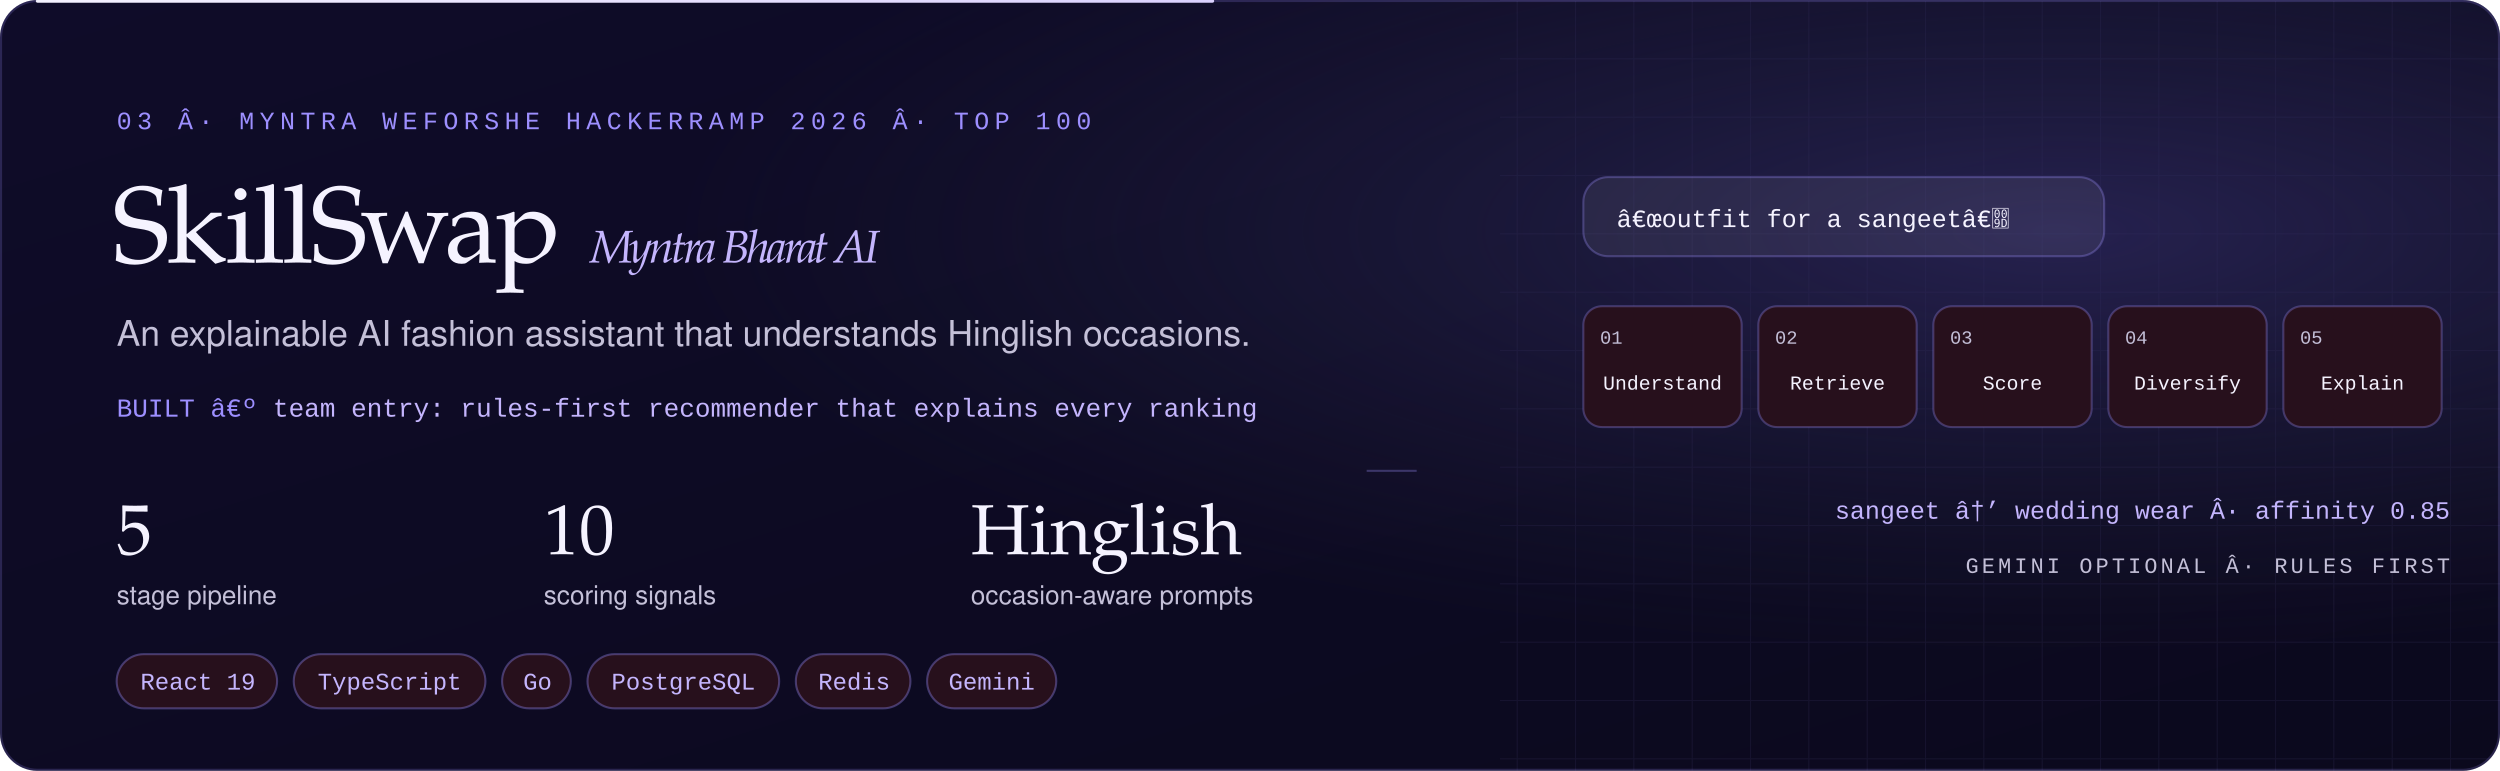
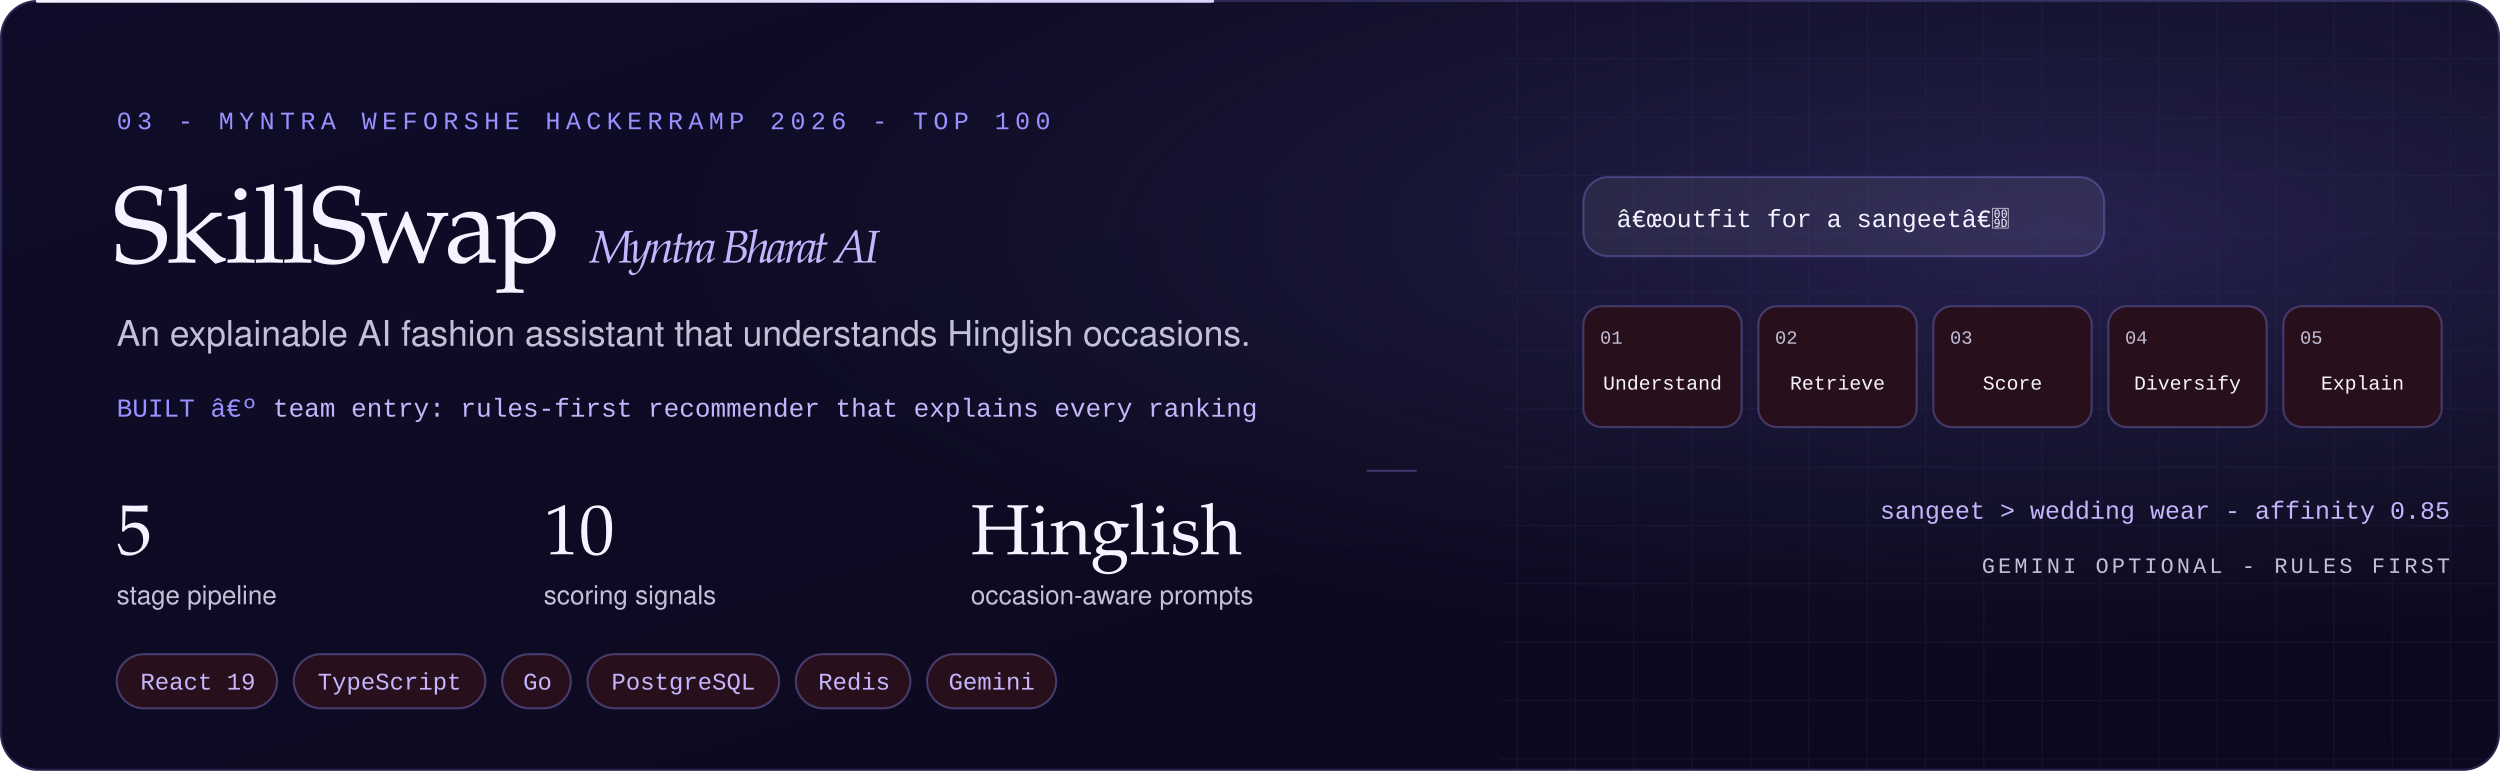
<svg xmlns="http://www.w3.org/2000/svg" viewBox="0 0 1200 370" width="1200" height="370" role="img" aria-labelledby="p3-t">
  <defs>
    <linearGradient id="p3-bg" x1="0" y1="0" x2="1" y2="1">
      <stop offset="0" stop-color="#0f0c29" />
      <stop offset="1" stop-color="#0b091d" />
    </linearGradient>
    <radialGradient id="p3-glow" cx="82%" cy="30%" r="55%">
      <stop offset="0" stop-color="#302b63" stop-opacity=".7" />
      <stop offset="1" stop-color="#24243e" stop-opacity="0" />
    </radialGradient>
    <pattern id="p3-grid" width="28" height="28" patternUnits="userSpaceOnUse">
      <path d="M28 0H0V28" fill="none" stroke="#9D8FFF" stroke-opacity=".07" />
    </pattern>
    <filter id="p3-glowf" x="-50%" y="-50%" width="200%" height="200%">
      <feGaussianBlur stdDeviation="3" result="b" />
      <feMerge>
        <feMergeNode in="b" />
        <feMergeNode in="SourceGraphic" />
      </feMerge>
    </filter>
    <clipPath id="p3-clip">
      <rect width="1200" height="370" rx="18" />
    </clipPath>
    <linearGradient id="p3-trace" x1="0" y1="0" x2="1" y2="1">
      <stop offset="0" stop-color="#F5F3FF" />
      <stop offset=".45" stop-color="#C4B5FD" />
      <stop offset="1" stop-color="#9D8FFF" stop-opacity="0" />
    </linearGradient>
  </defs>
  <style>
    .p3-serif { font-family: Georgia, "Iowan Old Style", "Palatino Linotype", "Times New Roman", serif; }
    .p3-mono { font-family: ui-monospace, SFMono-Regular, Menlo, Consolas, "Liberation Mono", monospace; }
    .p3-sans { font-family: -apple-system, BlinkMacSystemFont, "Segoe UI", Helvetica, Arial, sans-serif; }
    .p3-in { animation: p3-in 1.2s cubic-bezier(.16,1,.3,1) both; }
    .p3-d1 { animation-delay: .15s; } .p3-d2 { animation-delay: .4s; }
    .p3-chip { animation: p3-chip .7s cubic-bezier(.34,1.56,.64,1) both; }
    @keyframes p3-chip { from { opacity: 0; transform: translateY(8px); } to { opacity: 1; transform: none; } }
    .p3-draw { stroke-dasharray: 600; stroke-dashoffset: 600; animation: p3-draw 2s cubic-bezier(.65,0,.35,1) .5s forwards; }
    @keyframes p3-in { from { opacity: 0; transform: translateY(12px); } to { opacity: 1; transform: none; } }
    @keyframes p3-draw { to { stroke-dashoffset: 0; } }
    @media (prefers-reduced-motion: reduce) { .p3-in, .p3-chip { animation: none; } .p3-draw { animation: none; stroke-dashoffset: 0; } }
    .p3-trace { stroke-dasharray: 564 3136; stroke-dashoffset: 3700; animation: p3-trace 7s linear infinite; }
    @keyframes p3-trace { to { stroke-dashoffset: 0; } }
    @media (prefers-reduced-motion: reduce) { .p3-trace { display: none; } }
  </style>
  <g clip-path="url(#p3-clip)">
    <rect width="1200" height="370" fill="url(#p3-bg)" />
    <rect x="720" width="480" height="370" fill="url(#p3-grid)" />
    <rect width="1200" height="370" fill="url(#p3-glow)" />
    <g class="p3-in p3-d1">
-       <text class="p3-mono" x="56" y="62" font-size="12" letter-spacing="2.6" fill="#9D8FFF">03 Â· MYNTRA WEFORSHE HACKERRAMP 2026 Â· TOP 100</text>
+       <text class="p3-mono" x="56" y="62" font-size="12" letter-spacing="2.6" fill="#9D8FFF">03  -  MYNTRA WEFORSHE HACKERRAMP 2026  -  TOP 100</text>
      <text class="p3-serif" x="54" y="126" font-size="52" font-weight="300" letter-spacing="-1.5" fill="#F5F3FF">SkillSwap<tspan class="p3-serif" font-size="22" font-style="italic" fill="#C4B5FD" dx="14">Myntra Bharat AI</tspan>
      </text>
      <text class="p3-sans" x="56" y="166" font-size="17" fill="#C4C0D8">An explainable AI fashion assistant that understands Hinglish occasions.</text>
      <text class="p3-mono" x="56" y="200" font-size="12.5" fill="#C4B5FD">
        <tspan fill="#9D8FFF">BUILT â€º</tspan> team entry: rules-first recommender that explains every ranking</text>
      <line class="p3-draw" x1="56" y1="226" x2="680" y2="226" stroke="#9D8FFF" stroke-opacity=".3" />
      <g transform="translate(56 266)">
        <text class="p3-serif" font-size="34" font-weight="300" fill="#F5F3FF">5</text>
        <text class="p3-sans" y="24" font-size="12.5" fill="#C4C0D8">stage pipeline</text>
      </g>
      <g transform="translate(261 266)">
        <text class="p3-serif" font-size="34" font-weight="300" fill="#F5F3FF">10</text>
        <text class="p3-sans" y="24" font-size="12.5" fill="#C4C0D8">scoring signals</text>
      </g>
      <g transform="translate(466 266)">
        <text class="p3-serif" font-size="34" font-weight="300" fill="#F5F3FF">Hinglish</text>
        <text class="p3-sans" y="24" font-size="12.5" fill="#C4C0D8">occasion-aware prompts</text>
      </g>
      <g class="p3-chip" style="animation-delay:1.00s">
        <rect x="56" y="314" width="77" height="26" rx="13" fill="#27101C" stroke="#9D8FFF" stroke-opacity=".35" />
        <text class="p3-mono" x="95" y="331" text-anchor="middle" font-size="11.5" fill="#C4B5FD">React 19</text>
      </g>
      <g class="p3-chip" style="animation-delay:1.12s">
        <rect x="141" y="314" width="92" height="26" rx="13" fill="#27101C" stroke="#9D8FFF" stroke-opacity=".35" />
        <text class="p3-mono" x="187" y="331" text-anchor="middle" font-size="11.5" fill="#C4B5FD">TypeScript</text>
      </g>
      <g class="p3-chip" style="animation-delay:1.24s">
        <rect x="241" y="314" width="33" height="26" rx="13" fill="#27101C" stroke="#9D8FFF" stroke-opacity=".35" />
        <text class="p3-mono" x="258" y="331" text-anchor="middle" font-size="11.5" fill="#C4B5FD">Go</text>
      </g>
      <g class="p3-chip" style="animation-delay:1.36s">
        <rect x="282" y="314" width="92" height="26" rx="13" fill="#27101C" stroke="#9D8FFF" stroke-opacity=".35" />
        <text class="p3-mono" x="328" y="331" text-anchor="middle" font-size="11.5" fill="#C4B5FD">PostgreSQL</text>
      </g>
      <g class="p3-chip" style="animation-delay:1.48s">
        <rect x="382" y="314" width="55" height="26" rx="13" fill="#27101C" stroke="#9D8FFF" stroke-opacity=".35" />
        <text class="p3-mono" x="410" y="331" text-anchor="middle" font-size="11.5" fill="#C4B5FD">Redis</text>
      </g>
      <g class="p3-chip" style="animation-delay:1.60s">
        <rect x="445" y="314" width="62" height="26" rx="13" fill="#27101C" stroke="#9D8FFF" stroke-opacity=".35" />
        <text class="p3-mono" x="476" y="331" text-anchor="middle" font-size="11.5" fill="#C4B5FD">Gemini</text>
      </g>
    </g>
    <g class="p3-in p3-d2">
      <g transform="translate(0 35)">
        <g>
          <rect x="760" y="50" width="250" height="38" rx="12" fill="#F5F3FF" fill-opacity=".07" stroke="#9D8FFF" stroke-opacity=".3" />
          <text class="p3-mono" x="776" y="74" font-size="12" fill="#F5F3FF">â€œoutfit for a sangeetâ€</text>
          <g transform="translate(760 112)">
            <rect width="76" height="58" rx="9" fill="#27101C" stroke="#9D8FFF" stroke-opacity=".3">
              <animate attributeName="fill" values="#27101C;#302b63;#27101C;#27101C" keyTimes="0;.08;.2;1" dur="6s" begin="1.0s" repeatCount="indefinite" />
              <animate attributeName="stroke-opacity" values=".3;1;.3;.3" keyTimes="0;.08;.2;1" dur="6s" begin="1.0s" repeatCount="indefinite" />
            </rect>
            <text class="p3-mono" x="8" y="18" font-size="9" fill="#C4C0D8">01</text>
            <text class="p3-mono" x="38" y="40" font-size="9.5" text-anchor="middle" fill="#F5F3FF">Understand</text>
          </g>
          <g transform="translate(844 112)">
            <rect width="76" height="58" rx="9" fill="#27101C" stroke="#9D8FFF" stroke-opacity=".3">
              <animate attributeName="fill" values="#27101C;#302b63;#27101C;#27101C" keyTimes="0;.08;.2;1" dur="6s" begin="1.6s" repeatCount="indefinite" />
              <animate attributeName="stroke-opacity" values=".3;1;.3;.3" keyTimes="0;.08;.2;1" dur="6s" begin="1.6s" repeatCount="indefinite" />
            </rect>
            <text class="p3-mono" x="8" y="18" font-size="9" fill="#C4C0D8">02</text>
            <text class="p3-mono" x="38" y="40" font-size="9.5" text-anchor="middle" fill="#F5F3FF">Retrieve</text>
          </g>
          <g transform="translate(928 112)">
            <rect width="76" height="58" rx="9" fill="#27101C" stroke="#9D8FFF" stroke-opacity=".3">
              <animate attributeName="fill" values="#27101C;#302b63;#27101C;#27101C" keyTimes="0;.08;.2;1" dur="6s" begin="2.2s" repeatCount="indefinite" />
              <animate attributeName="stroke-opacity" values=".3;1;.3;.3" keyTimes="0;.08;.2;1" dur="6s" begin="2.2s" repeatCount="indefinite" />
            </rect>
            <text class="p3-mono" x="8" y="18" font-size="9" fill="#C4C0D8">03</text>
            <text class="p3-mono" x="38" y="40" font-size="9.5" text-anchor="middle" fill="#F5F3FF">Score</text>
          </g>
          <g transform="translate(1012 112)">
            <rect width="76" height="58" rx="9" fill="#27101C" stroke="#9D8FFF" stroke-opacity=".3">
              <animate attributeName="fill" values="#27101C;#302b63;#27101C;#27101C" keyTimes="0;.08;.2;1" dur="6s" begin="2.8s" repeatCount="indefinite" />
              <animate attributeName="stroke-opacity" values=".3;1;.3;.3" keyTimes="0;.08;.2;1" dur="6s" begin="2.8s" repeatCount="indefinite" />
            </rect>
            <text class="p3-mono" x="8" y="18" font-size="9" fill="#C4C0D8">04</text>
            <text class="p3-mono" x="38" y="40" font-size="9.5" text-anchor="middle" fill="#F5F3FF">Diversify</text>
          </g>
          <g transform="translate(1096 112)">
            <rect width="76" height="58" rx="9" fill="#27101C" stroke="#9D8FFF" stroke-opacity=".3">
              <animate attributeName="fill" values="#27101C;#302b63;#27101C;#27101C" keyTimes="0;.08;.2;1" dur="6s" begin="3.4s" repeatCount="indefinite" />
              <animate attributeName="stroke-opacity" values=".3;1;.3;.3" keyTimes="0;.08;.2;1" dur="6s" begin="3.4s" repeatCount="indefinite" />
            </rect>
            <text class="p3-mono" x="8" y="18" font-size="9" fill="#C4C0D8">05</text>
            <text class="p3-mono" x="38" y="40" font-size="9.5" text-anchor="middle" fill="#F5F3FF">Explain</text>
          </g>
-           <text class="p3-mono" x="1176" y="214" font-size="12" text-anchor="end" fill="#C4B5FD">sangeet â†’ wedding wear Â· affinity 0.85</text>
-           <text class="p3-mono" x="1176" y="240" font-size="10.5" text-anchor="end" letter-spacing="1.5" fill="#C4C0D8">GEMINI OPTIONAL Â· RULES FIRST</text>
+           <text class="p3-mono" x="1176" y="214" font-size="12" text-anchor="end" fill="#C4B5FD">sangeet &gt; wedding wear  -  affinity 0.85</text>
+           <text class="p3-mono" x="1176" y="240" font-size="10.5" text-anchor="end" letter-spacing="1.5" fill="#C4C0D8">GEMINI OPTIONAL  -  RULES FIRST</text>
        </g>
      </g>
    </g>
    <rect x=".5" y=".5" width="1199" height="369" rx="17.5" fill="none" stroke="#9D8FFF" stroke-opacity=".2" />
    <rect class="p3-trace" style="animation-delay:-3.4s" x=".5" y=".5" width="1199" height="369" rx="17.5" fill="none" stroke="url(#p3-trace)" stroke-width="1.6" stroke-linecap="round" />
  </g>
</svg>
